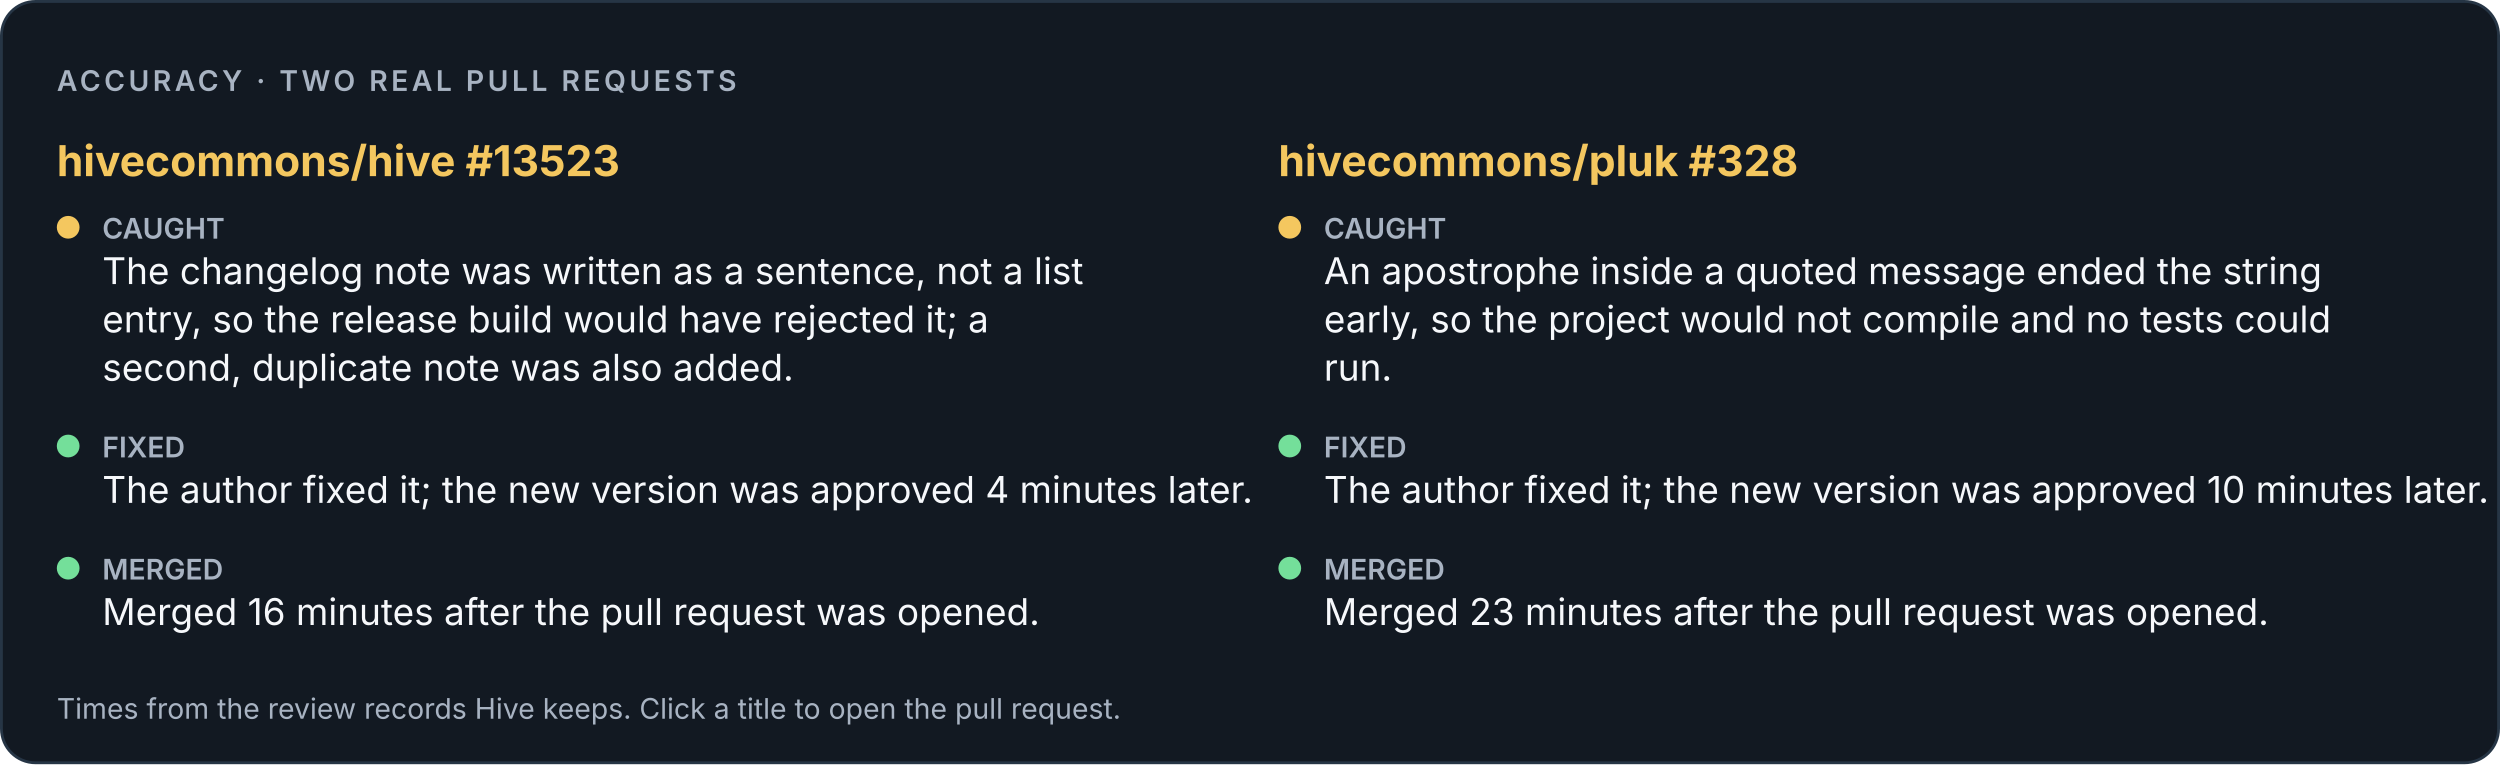
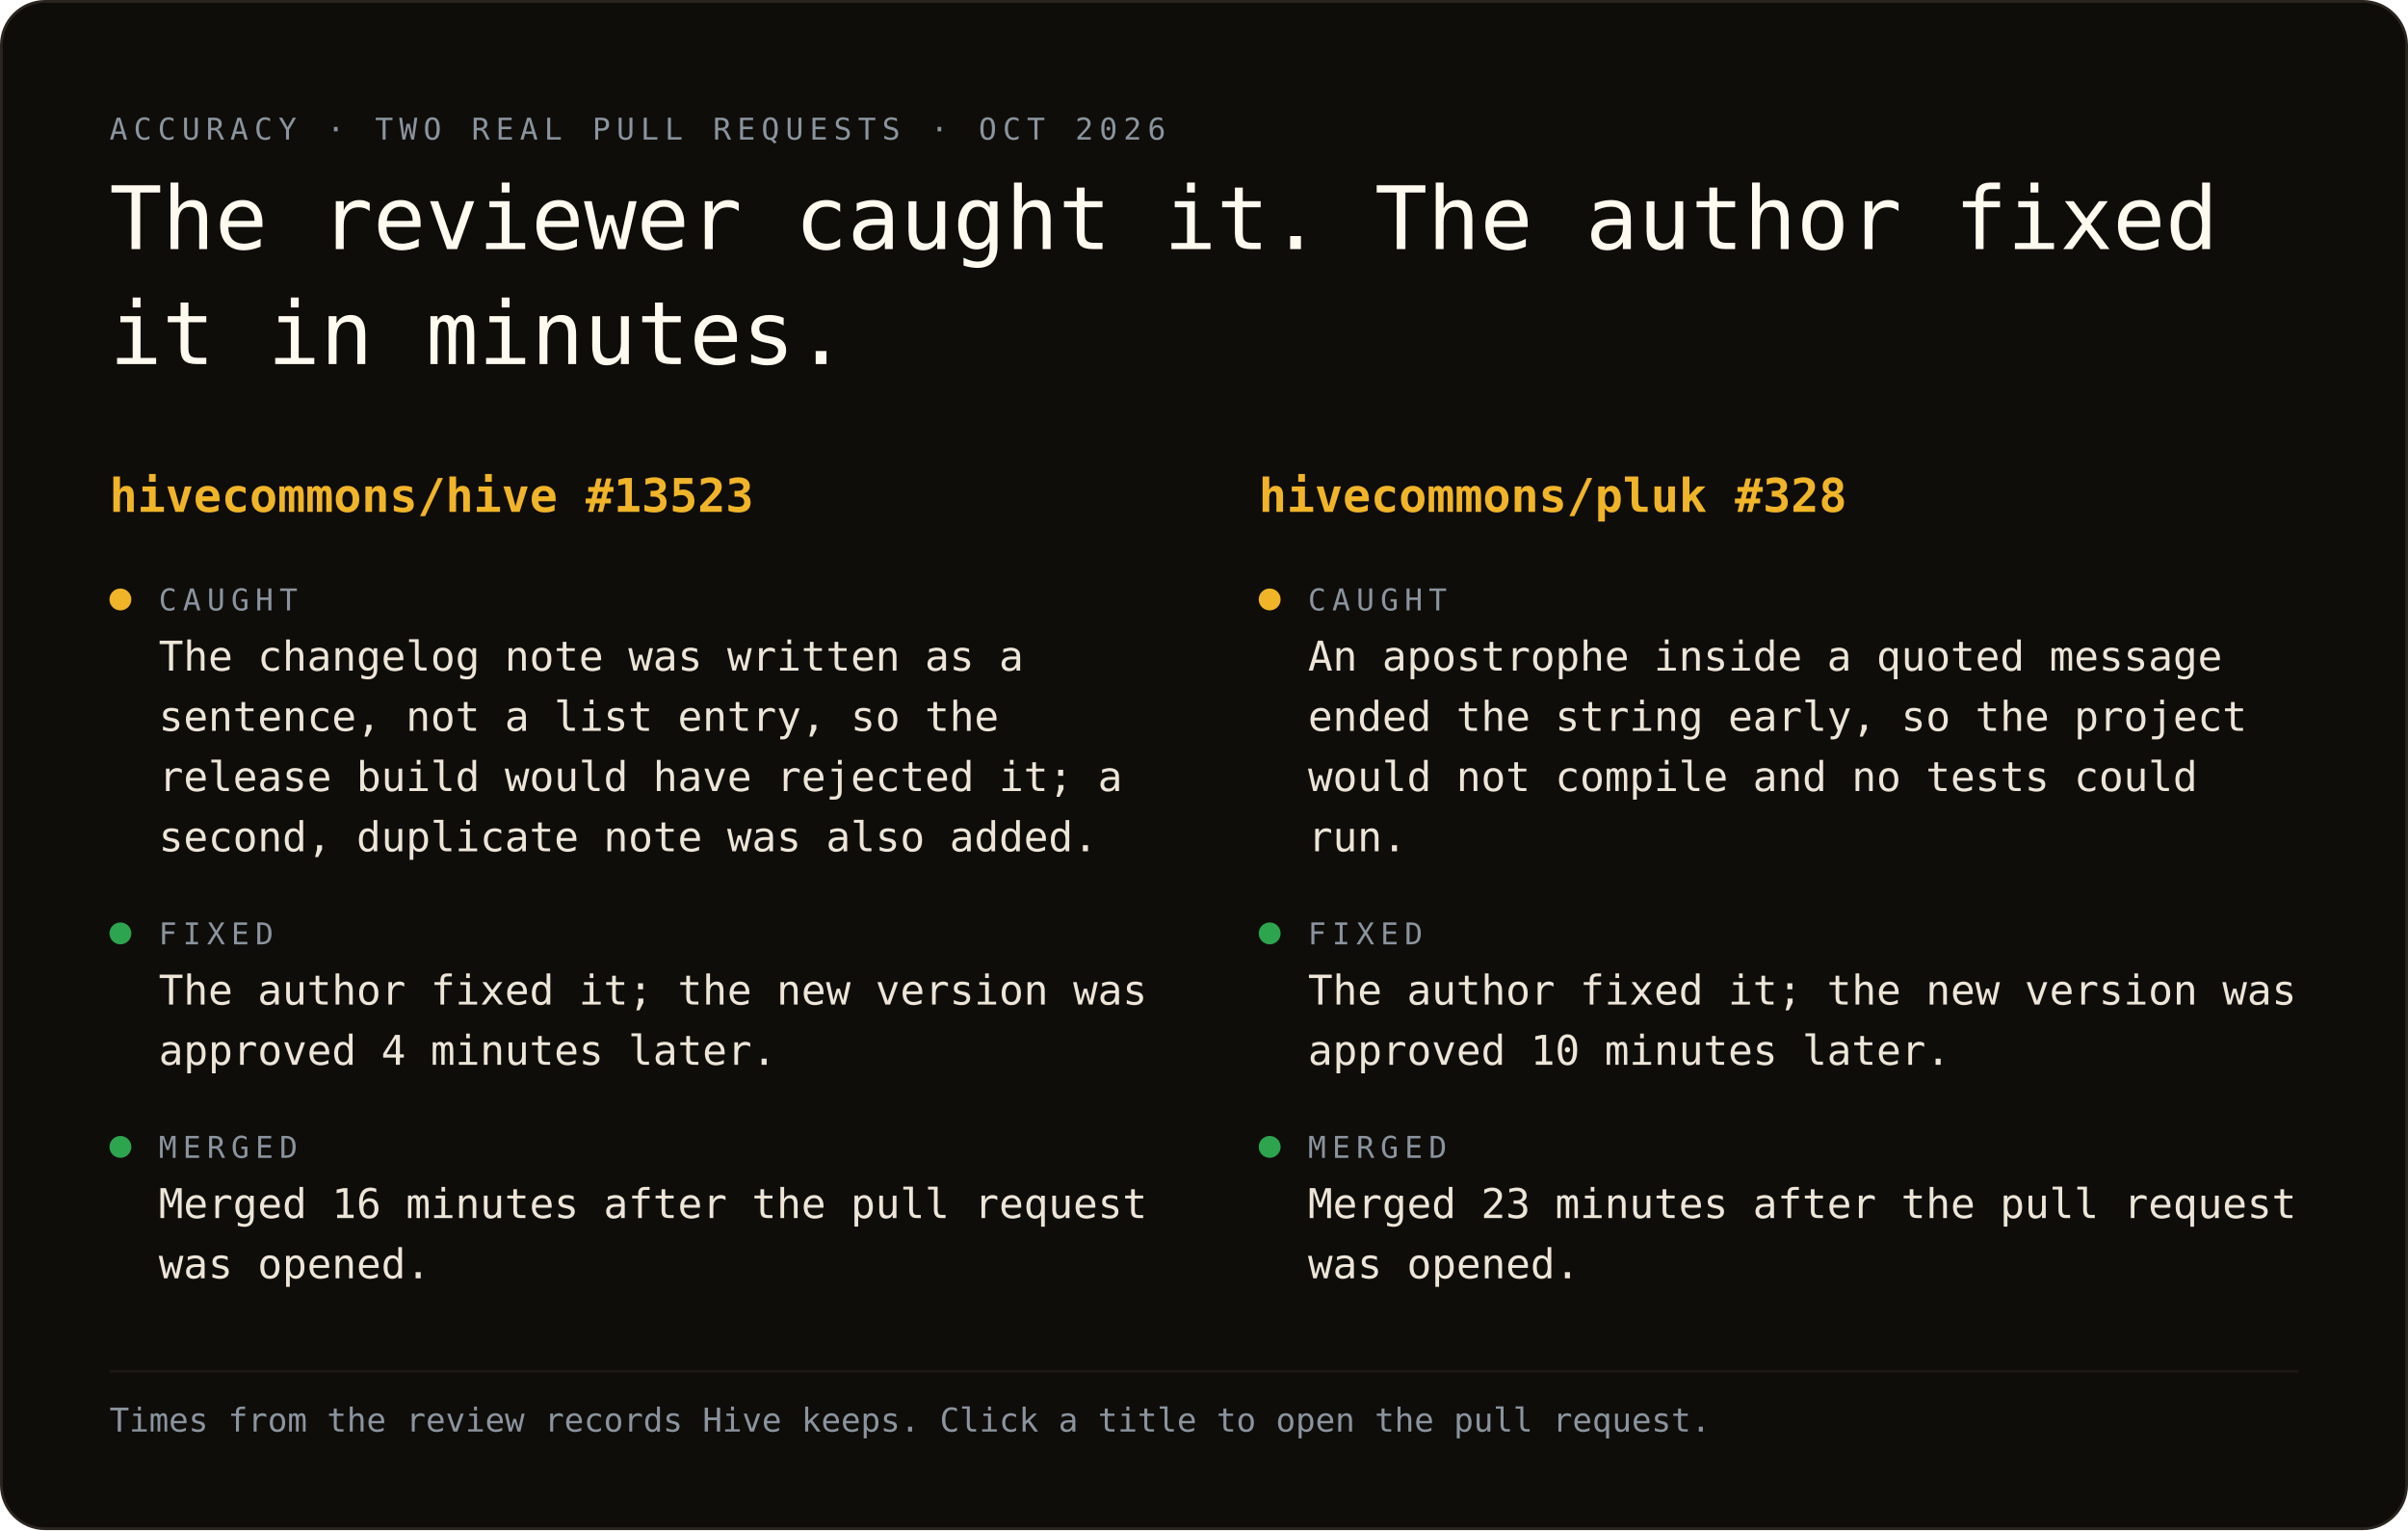
- <svg xmlns="http://www.w3.org/2000/svg" width="880" height="269" viewBox="0 0 880 269" role="img" aria-label="Two real pull requests where the reviewer caught a problem before merge" font-family="Inter, ui-sans-serif, system-ui, -apple-system, 'Segoe UI', sans-serif">
-   <rect x="0.5" y="0.5" width="879" height="268" rx="12" fill="#121922" stroke="#263545" />
-   <text x="20" y="32" fill="#a8b3c2" font-size="10" font-weight="600" letter-spacing="1.2">ACCURACY · TWO REAL PULL REQUESTS</text>
+ <svg xmlns="http://www.w3.org/2000/svg" width="1760" height="1118" viewBox="0 0 880 559" role="img" aria-label="Two real pull requests where the reviewer caught a problem before merge" font-family="'IBM Plex Mono', 'JetBrains Mono', ui-monospace, SFMono-Regular, Menlo, Consolas, monospace">
+   <defs>
+     <linearGradient id="amber" x1="0" y1="0" x2="1" y2="0">
+       <stop offset="0" stop-color="#f0b429" />
+       <stop offset="1" stop-color="#ffd166" />
+     </linearGradient>
+     <filter id="glow" x="-20%" y="-40%" width="140%" height="180%">
+       <feGaussianBlur stdDeviation="5" />
+     </filter>
+   </defs>
+   <rect x="0.5" y="0.5" width="879" height="558" rx="16" fill="#0f0d0a" stroke="#2a251f" />
+   <text x="40" y="51" fill="#8b949e" font-size="11" font-weight="500" letter-spacing="2.2">ACCURACY · TWO REAL PULL REQUESTS · OCT 2026</text>
+   <text x="40" y="91" fill="#fffaf0" font-size="32">The reviewer caught it. The author fixed</text>
+   <text x="40" y="133" fill="#fffaf0" font-size="32">it in minutes.</text>
  <a href="https://github.com/hivecommons/hive/pull/13523">
-     <text x="20" y="62" fill="#f4c75f" font-size="15" font-weight="700">hivecommons/hive #13523</text>
+     <text x="40" y="187" fill="#f0b429" font-size="17" font-weight="700">hivecommons/hive #13523</text>
  </a>
-   <circle cx="24" cy="80" r="4" fill="#f4c75f" />
-   <text x="36" y="84" fill="#a8b3c2" font-size="10" font-weight="600">CAUGHT</text>
-   <text x="36" y="100" fill="#f6f8fb" font-size="13">The changelog note was written as a sentence, not a list</text>
-   <text x="36" y="117" fill="#f6f8fb" font-size="13">entry, so the release build would have rejected it; a</text>
-   <text x="36" y="134" fill="#f6f8fb" font-size="13">second, duplicate note was also added.</text>
-   <circle cx="24" cy="157" r="4" fill="#74df9a" />
-   <text x="36" y="161" fill="#a8b3c2" font-size="10" font-weight="600">FIXED</text>
-   <text x="36" y="177" fill="#f6f8fb" font-size="13">The author fixed it; the new version was approved 4 minutes later.</text>
-   <circle cx="24" cy="200" r="4" fill="#74df9a" />
-   <text x="36" y="204" fill="#a8b3c2" font-size="10" font-weight="600">MERGED</text>
-   <text x="36" y="220" fill="#f6f8fb" font-size="13">Merged 16 minutes after the pull request was opened.</text>
+   <circle cx="44" cy="219" r="4" fill="#f0b429" />
+   <text x="58" y="223" fill="#8b949e" font-size="11" font-weight="500" letter-spacing="2.2">CAUGHT</text>
+   <text x="58" y="245" fill="#ece5d8" font-size="15">The changelog note was written as a</text>
+   <text x="58" y="267" fill="#ece5d8" font-size="15">sentence, not a list entry, so the</text>
+   <text x="58" y="289" fill="#ece5d8" font-size="15">release build would have rejected it; a</text>
+   <text x="58" y="311" fill="#ece5d8" font-size="15">second, duplicate note was also added.</text>
+   <circle cx="44" cy="341" r="4" fill="#2da44e" />
+   <text x="58" y="345" fill="#8b949e" font-size="11" font-weight="500" letter-spacing="2.2">FIXED</text>
+   <text x="58" y="367" fill="#ece5d8" font-size="15">The author fixed it; the new version was</text>
+   <text x="58" y="389" fill="#ece5d8" font-size="15">approved 4 minutes later.</text>
+   <circle cx="44" cy="419" r="4" fill="#2da44e" />
+   <text x="58" y="423" fill="#8b949e" font-size="11" font-weight="500" letter-spacing="2.2">MERGED</text>
+   <text x="58" y="445" fill="#ece5d8" font-size="15">Merged 16 minutes after the pull request</text>
+   <text x="58" y="467" fill="#ece5d8" font-size="15">was opened.</text>
  <a href="https://github.com/hivecommons/pluk/pull/328">
-     <text x="450" y="62" fill="#f4c75f" font-size="15" font-weight="700">hivecommons/pluk #328</text>
+     <text x="460" y="187" fill="#f0b429" font-size="17" font-weight="700">hivecommons/pluk #328</text>
  </a>
-   <circle cx="454" cy="80" r="4" fill="#f4c75f" />
-   <text x="466" y="84" fill="#a8b3c2" font-size="10" font-weight="600">CAUGHT</text>
-   <text x="466" y="100" fill="#f6f8fb" font-size="13">An apostrophe inside a quoted message ended the string</text>
-   <text x="466" y="117" fill="#f6f8fb" font-size="13">early, so the project would not compile and no tests could</text>
-   <text x="466" y="134" fill="#f6f8fb" font-size="13">run.</text>
-   <circle cx="454" cy="157" r="4" fill="#74df9a" />
-   <text x="466" y="161" fill="#a8b3c2" font-size="10" font-weight="600">FIXED</text>
-   <text x="466" y="177" fill="#f6f8fb" font-size="13">The author fixed it; the new version was approved 10 minutes later.</text>
-   <circle cx="454" cy="200" r="4" fill="#74df9a" />
-   <text x="466" y="204" fill="#a8b3c2" font-size="10" font-weight="600">MERGED</text>
-   <text x="466" y="220" fill="#f6f8fb" font-size="13">Merged 23 minutes after the pull request was opened.</text>
-   <text x="20" y="253" fill="#a8b3c2" font-size="10">Times from the review records Hive keeps. Click a title to open the pull request.</text>
+   <circle cx="464" cy="219" r="4" fill="#f0b429" />
+   <text x="478" y="223" fill="#8b949e" font-size="11" font-weight="500" letter-spacing="2.2">CAUGHT</text>
+   <text x="478" y="245" fill="#ece5d8" font-size="15">An apostrophe inside a quoted message</text>
+   <text x="478" y="267" fill="#ece5d8" font-size="15">ended the string early, so the project</text>
+   <text x="478" y="289" fill="#ece5d8" font-size="15">would not compile and no tests could</text>
+   <text x="478" y="311" fill="#ece5d8" font-size="15">run.</text>
+   <circle cx="464" cy="341" r="4" fill="#2da44e" />
+   <text x="478" y="345" fill="#8b949e" font-size="11" font-weight="500" letter-spacing="2.2">FIXED</text>
+   <text x="478" y="367" fill="#ece5d8" font-size="15">The author fixed it; the new version was</text>
+   <text x="478" y="389" fill="#ece5d8" font-size="15">approved 10 minutes later.</text>
+   <circle cx="464" cy="419" r="4" fill="#2da44e" />
+   <text x="478" y="423" fill="#8b949e" font-size="11" font-weight="500" letter-spacing="2.2">MERGED</text>
+   <text x="478" y="445" fill="#ece5d8" font-size="15">Merged 23 minutes after the pull request</text>
+   <text x="478" y="467" fill="#ece5d8" font-size="15">was opened.</text>
+   <line x1="40" y1="501" x2="840" y2="501" stroke="#1c1814" />
+   <text x="40" y="523" fill="#8b949e" font-size="12">Times from the review records Hive keeps. Click a title to open the pull request.</text>
</svg>
